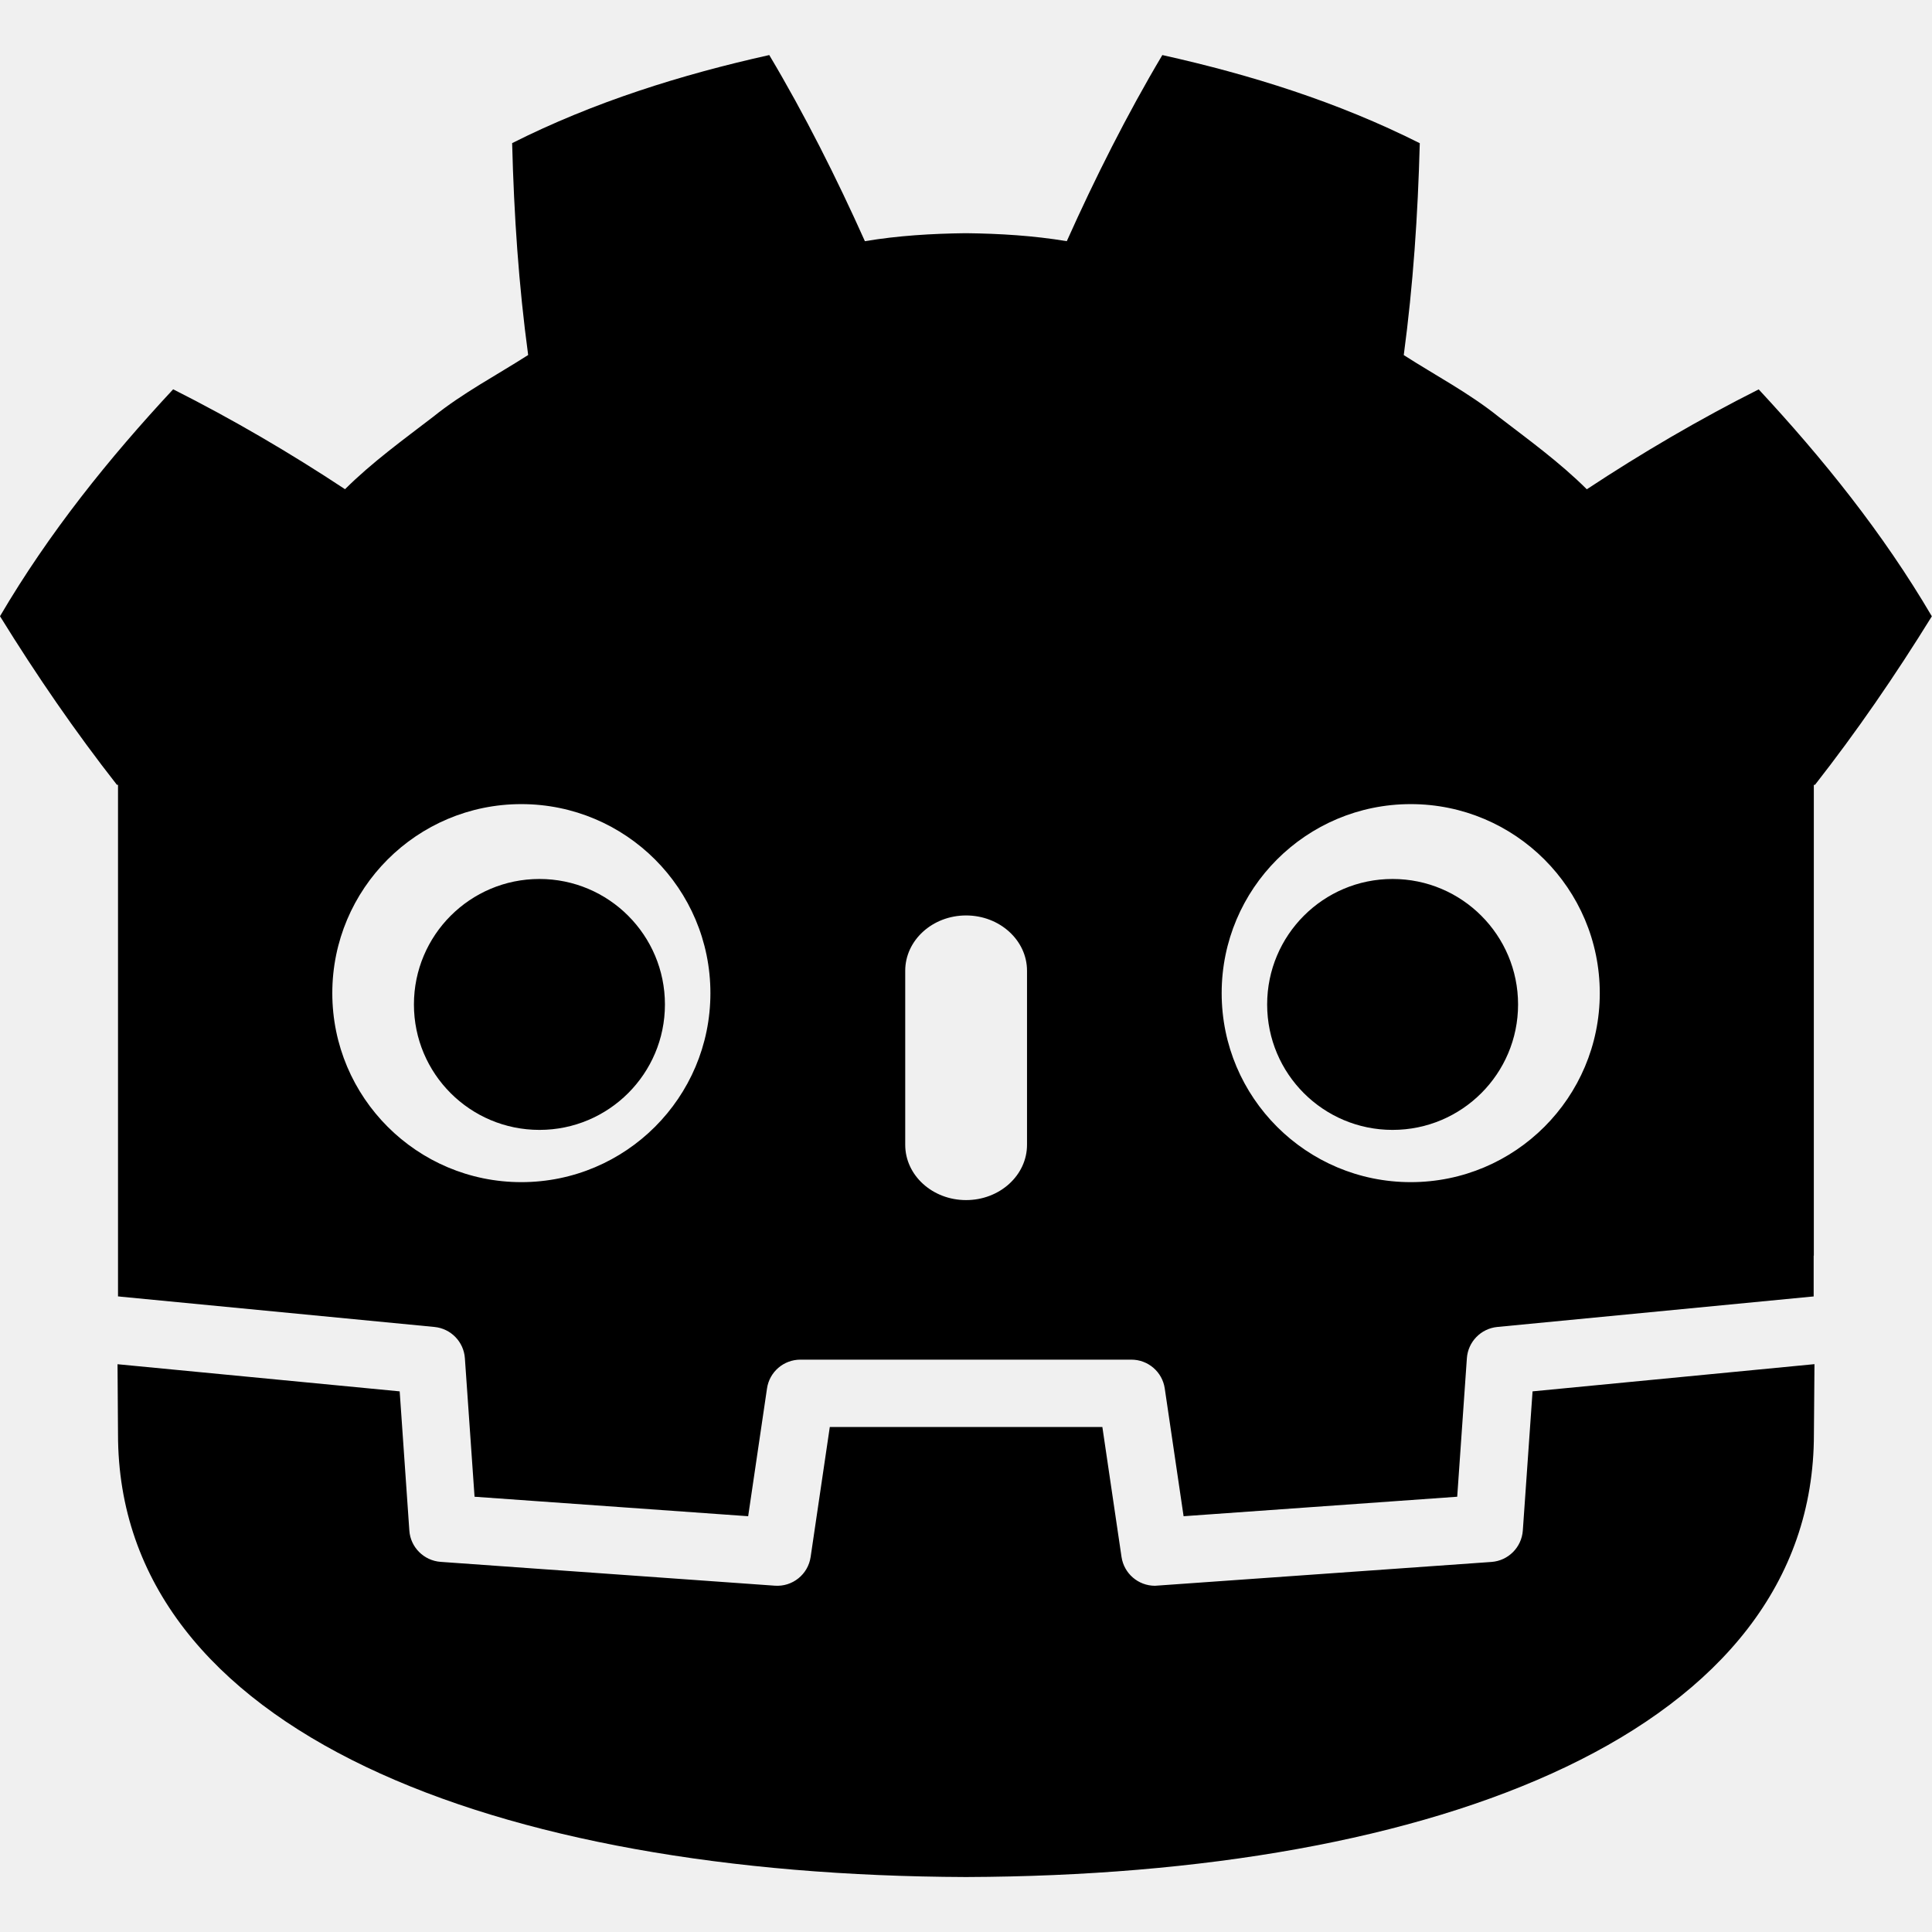
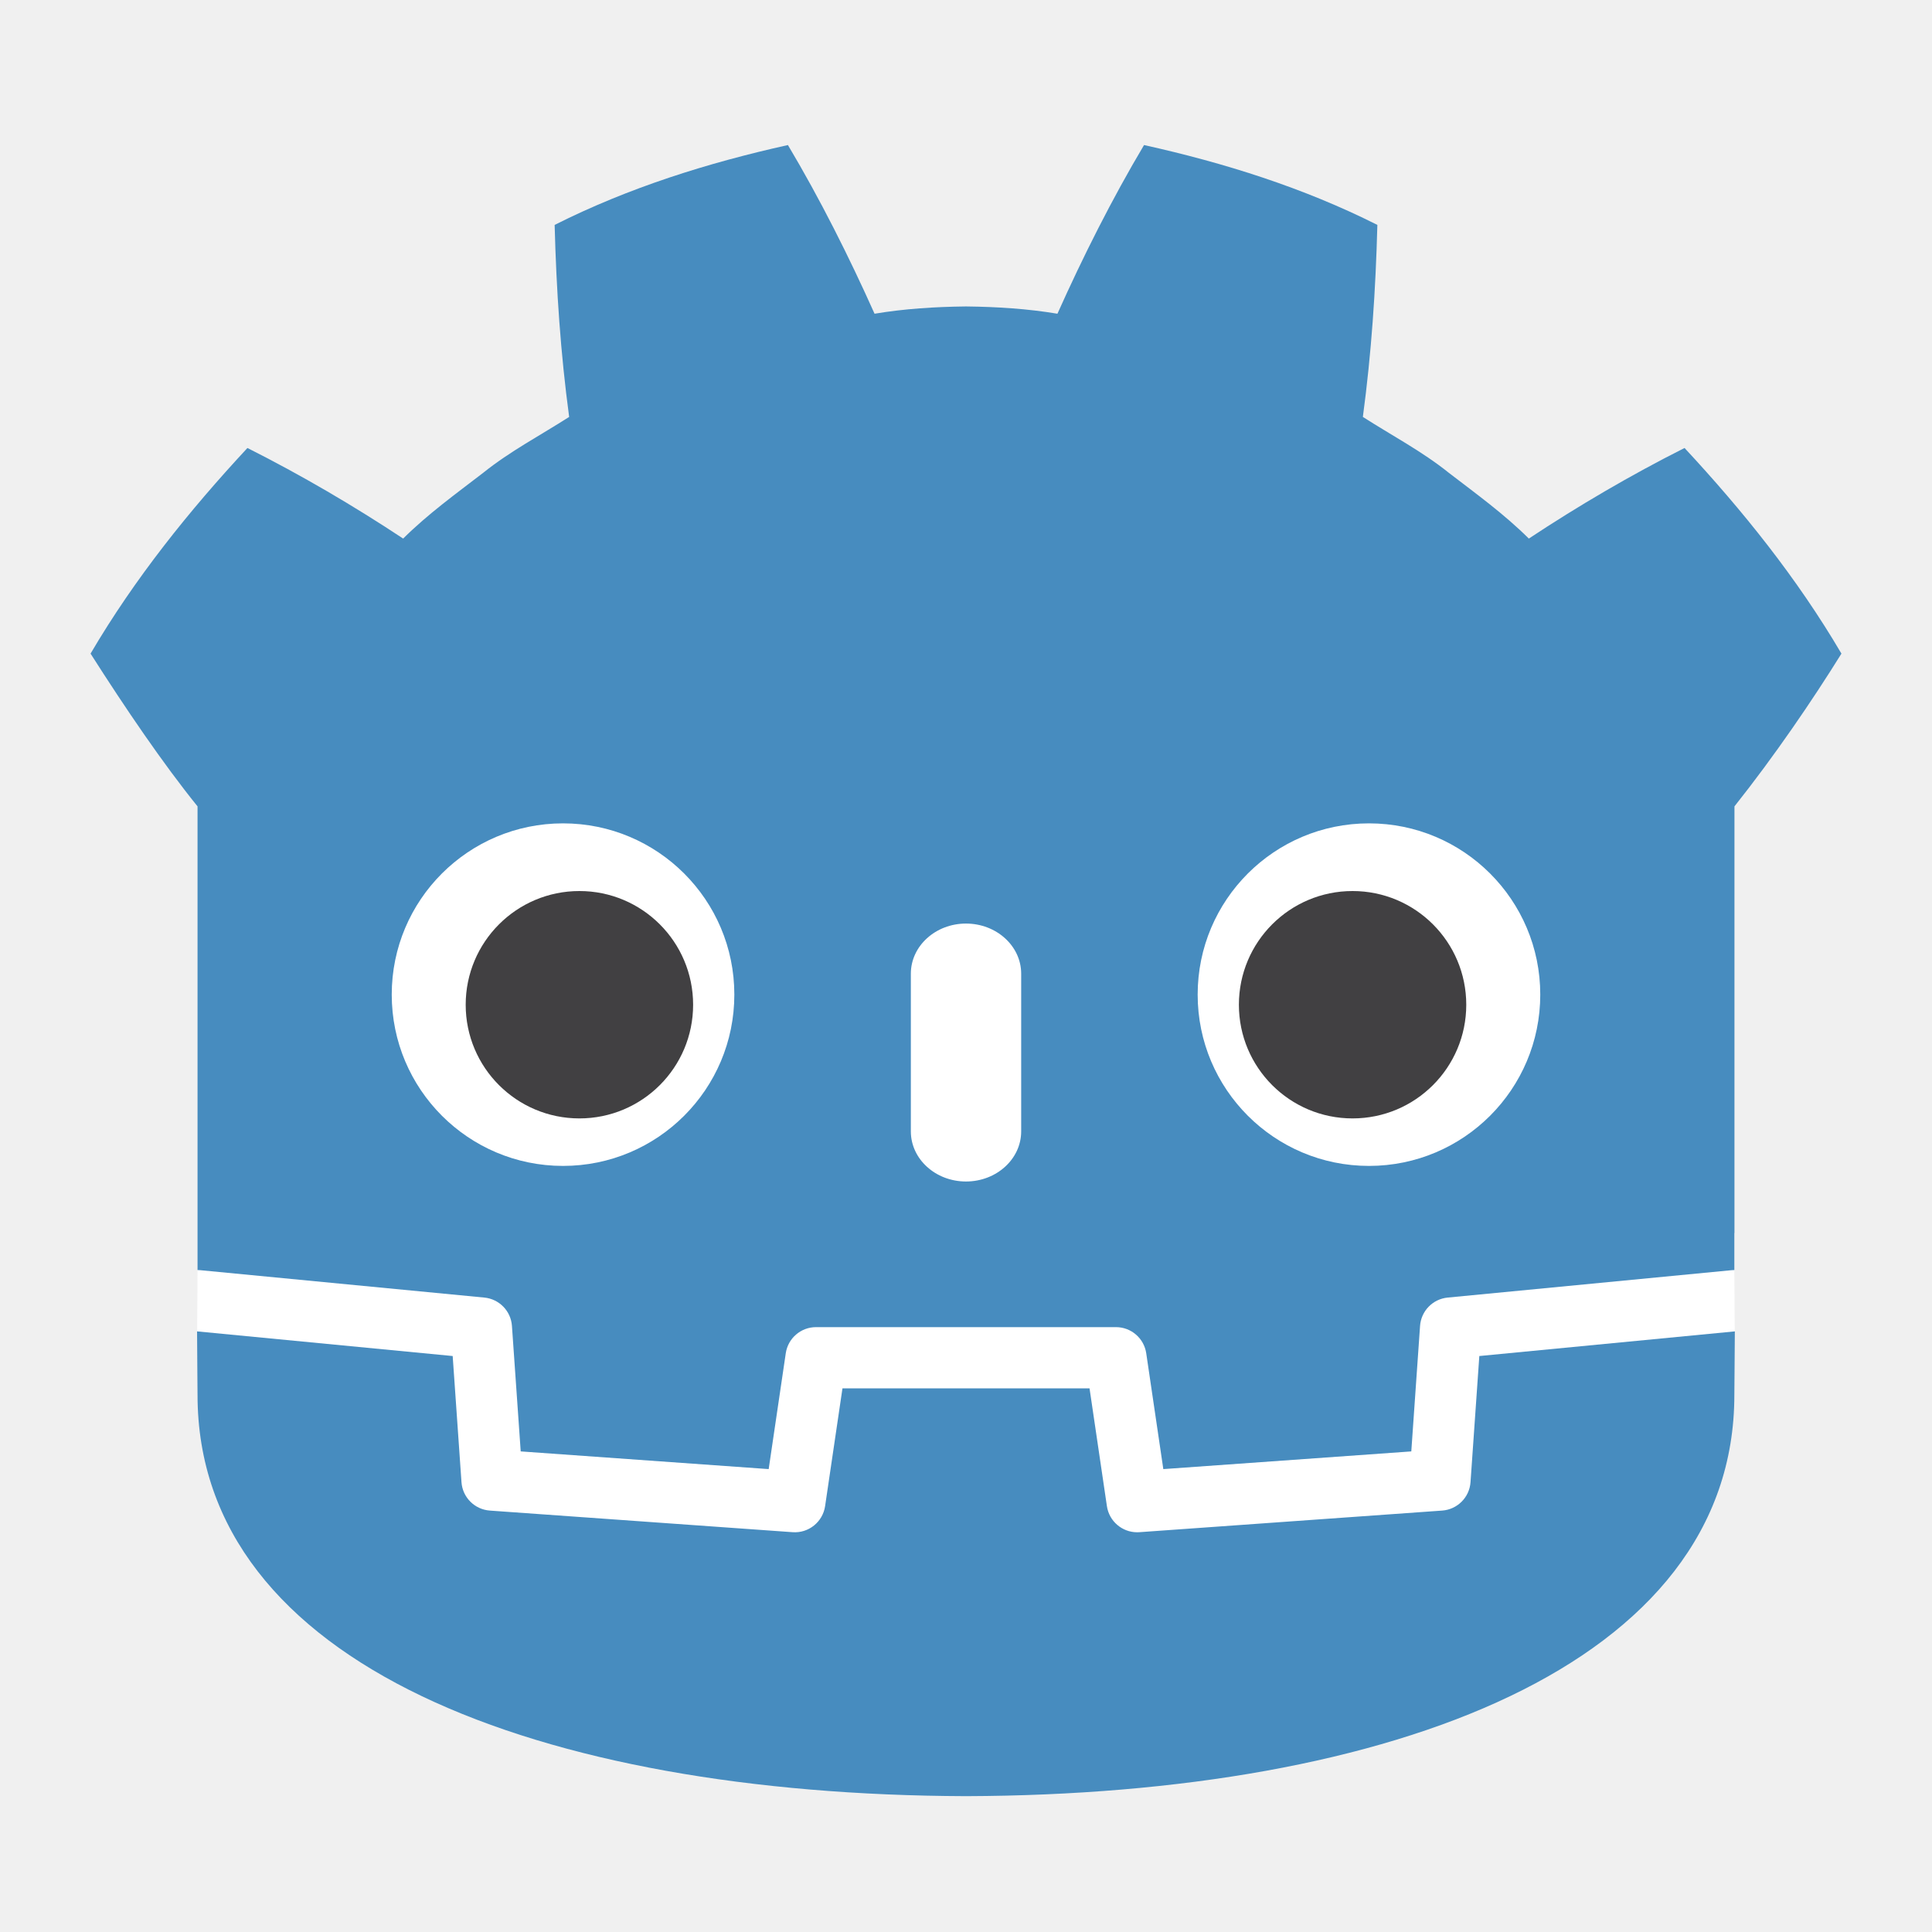
- <svg xmlns="http://www.w3.org/2000/svg" role="img" viewBox="0 0 24 24">
-   <path d="M9.56.683c-1.096.244-2.181.583-3.198 1.095.023.898.081 1.758.199 2.632-.395.253-.81.47-1.178.766-.375.288-.758.564-1.097.901-.678-.448-1.396-.869-2.135-1.241C1.353 5.693.608 6.619 0 7.655c.458.741.936 1.435 1.452 2.094h.014v6.356c.012 0 .023 0 .035.003l3.896.376c.204.02.364.184.378.389l.12 1.72 3.399.242.234-1.587c.03-.206.207-.358.415-.358h4.111c.208 0 .385.152.415.358l.234 1.587 3.399-.242.12-1.72a.42.42 0 01.378-.389l3.895-.376c.012 0 .023-.003.035-.003v-.507h.002V9.75h.014c.516-.659.994-1.353 1.452-2.094-.608-1.036-1.354-1.961-2.151-2.819-.739.372-1.457.793-2.135 1.241-.339-.337-.721-.613-1.096-.901-.369-.296-.784-.513-1.178-.766.117-.874.175-1.734.199-2.632-1.017-.512-2.101-.851-3.198-1.095-.438.736-.838 1.533-1.187 2.312-.414-.069-.829-.094-1.246-.099h-.016c-.417.005-.832.03-1.246.099-.349-.779-.749-1.576-1.188-2.312l.001-.001zM6.476 9.989c1.297 0 2.349 1.051 2.349 2.348s-1.052 2.348-2.349 2.348c-1.296 0-2.348-1.051-2.348-2.348 0-1.297 1.051-2.348 2.348-2.348zm11.049 0c1.296 0 2.348 1.051 2.348 2.348s-1.051 2.348-2.348 2.348-2.349-1.051-2.349-2.348c0-1.297 1.051-2.348 2.349-2.348zm-10.824.93c-.861 0-1.559.698-1.559 1.559s.698 1.558 1.559 1.558c.861 0 1.559-.698 1.559-1.558 0-.86-.697-1.559-1.559-1.559zm10.598 0c-.861 0-1.558.698-1.558 1.559s.697 1.558 1.558 1.558c.861 0 1.559-.698 1.559-1.558 0-.86-.697-1.559-1.559-1.559zm-5.298.453c.417 0 .757.308.757.687v2.162c0 .379-.339.687-.757.687s-.756-.308-.756-.687V12.059c0-.379.339-.687.756-.687zM1.46 16.946c.002.377.006.789.006.871 0 3.701 4.694 5.479 10.527 5.5h.014c5.832-.02 10.526-1.799 10.526-5.5 0-.084.005-.495.007-.871l-3.502.338-.121 1.729a.421.421 0 01-.389.39l-4.181.296a.42.42 0 01-.415-.358l-.238-1.614h-3.386l-.238 1.614a.419.419 0 01-.445.357l-4.151-.296c-.208-.015-.375-.181-.389-.389l-.12-1.729-3.504-.337z" />
+ <svg xmlns="http://www.w3.org/2000/svg" height="1024" width="1024">
+   <path d="m0 0s-.325 1.994-.515 1.976l-36.182-3.491c-2.879-.278-5.115-2.574-5.317-5.459l-.994-14.247L-71-23.218l-1.904 12.912c-.424 2.872-2.932 5.037-5.835 5.037h-38.188c-2.902.0-5.41-2.165-5.834-5.037l-1.905-12.912-27.992 1.997-.994 14.247c-.202 2.886-2.438 5.182-5.317 5.46l-36.2 3.49c-.187.018-.324-1.978-.511-1.978l-.049-7.83 30.658-4.944 1.004-14.374c.203-2.91 2.551-5.263 5.463-5.472l38.551-2.75c.146-.01.29-.016.434-.016 2.897.0 5.401 2.166 5.825 5.038l1.959 13.286h28.005l1.959-13.286c.423-2.871 2.93-5.037 5.831-5.037.142.0.284.005.423.015l38.556 2.75c2.911.209 5.26 2.562 5.463 5.472l1.003 14.374 30.645 4.966z" fill="#fff" transform="matrix(4.162611 0 0 -4.162611 919.2406 673.1521)" />
+   <path d="m0 0v-47.514-6.035-5.492c.108-.001.216-.005.323-.015l36.196-3.49c1.896-.183 3.382-1.709 3.514-3.609l1.116-15.978 31.574-2.253 2.175 14.747c.282 1.912 1.922 3.329 3.856 3.329h38.188c1.933.0 3.573-1.417 3.855-3.329l2.175-14.747 31.575 2.253 1.115 15.978c.133 1.9 1.618 3.425 3.514 3.609l36.182 3.49c.107.01.214.014.322.015v4.711l.015.005v54.325c5.097 6.416 9.923 13.494 13.621 19.449-5.651 9.62-12.575 18.217-19.976 26.182-6.864-3.455-13.531-7.369-19.828-11.534-3.151 3.132-6.7 5.694-10.186 8.372-3.425 2.751-7.285 4.768-10.946 7.118 1.09 8.117 1.629 16.108 1.846 24.448-9.446 4.754-19.519 7.906-29.708 10.17-4.068-6.837-7.788-14.241-11.028-21.479-3.842.642-7.702.88-11.567.926v.006c-.027.0-.052-.006-.075-.006-.024.0-.049.006-.073.006v-.006c-3.872-.046-7.729-.284-11.572-.926-3.238 7.238-6.956 14.642-11.03 21.479-10.184-2.264-20.258-5.416-29.703-10.17.216-8.34.755-16.331 1.848-24.448-3.668-2.35-7.523-4.367-10.949-7.118-3.481-2.678-7.036-5.24-10.188-8.372-6.297 4.165-12.962 8.079-19.828 11.534-7.401-7.965-14.321-16.562-19.974-26.182 4.443-6.974 9.208-13.983 13.621-19.449z" fill="#478cbf" transform="matrix(4.162611 0 0 -4.162611 104.6989 427.3873)" />
+   <path d="m0 0-1.121-16.063c-.135-1.936-1.675-3.477-3.611-3.616l-38.555-2.751c-.094-.007-.188-.01-.281-.01-1.916.0-3.569 1.406-3.852 3.33l-2.211 14.994H-81.09l-2.211-14.994c-.297-2.018-2.101-3.469-4.133-3.32l-38.555 2.751c-1.936.139-3.476 1.68-3.611 3.616L-130.721.0l-32.547 3.138c.015-3.498.06-7.33.06-8.093.0-34.374 43.605-50.896 97.781-51.086h.066.067c54.176.19 97.766 16.712 97.766 51.086.0.777.047 4.593.063 8.093z" fill="#478cbf" transform="matrix(4.162611 0 0 -4.162611 784.0714 718.7231)" />
+   <path d="m0 0c0-12.052-9.765-21.815-21.813-21.815-12.042.0-21.81 9.763-21.81 21.815.0 12.044 9.768 21.802 21.81 21.802C-9.765 21.802.0 12.044.0.0" fill="#fff" transform="matrix(4.162611 0 0 -4.162611 389.2148 527.1513)" />
+   <path d="m0 0c0-7.994-6.479-14.473-14.479-14.473-7.996.0-14.479 6.479-14.479 14.473s6.483 14.479 14.479 14.479C-6.479 14.479.0 7.994.0.0" fill="#414042" transform="matrix(4.162611 0 0 -4.162611 367.3669 532.5371)" />
+   <path d="m0 0c-3.878.0-7.021 2.858-7.021 6.381v20.081c0 3.52 3.143 6.381 7.021 6.381s7.028-2.861 7.028-6.381V6.381c0-3.523-3.15-6.381-7.028-6.381" fill="#fff" transform="matrix(4.162611 0 0 -4.162611 511.9934 626.2198)" />
+   <path d="m0 0c0-12.052 9.765-21.815 21.815-21.815 12.041.0 21.808 9.763 21.808 21.815.0 12.044-9.767 21.802-21.808 21.802-12.05.0-21.815-9.758-21.815-21.802" fill="#fff" transform="matrix(4.162611 0 0 -4.162611 634.7871 527.1513)" />
+   <path d="m0 0c0-7.994 6.477-14.473 14.471-14.473C22.473-14.473 28.95-7.994 28.95.0s-6.477 14.479-14.479 14.479C6.477 14.479.0 7.994.0.0" fill="#414042" transform="matrix(4.162611 0 0 -4.162611 656.6406 532.5371)" />
</svg>
